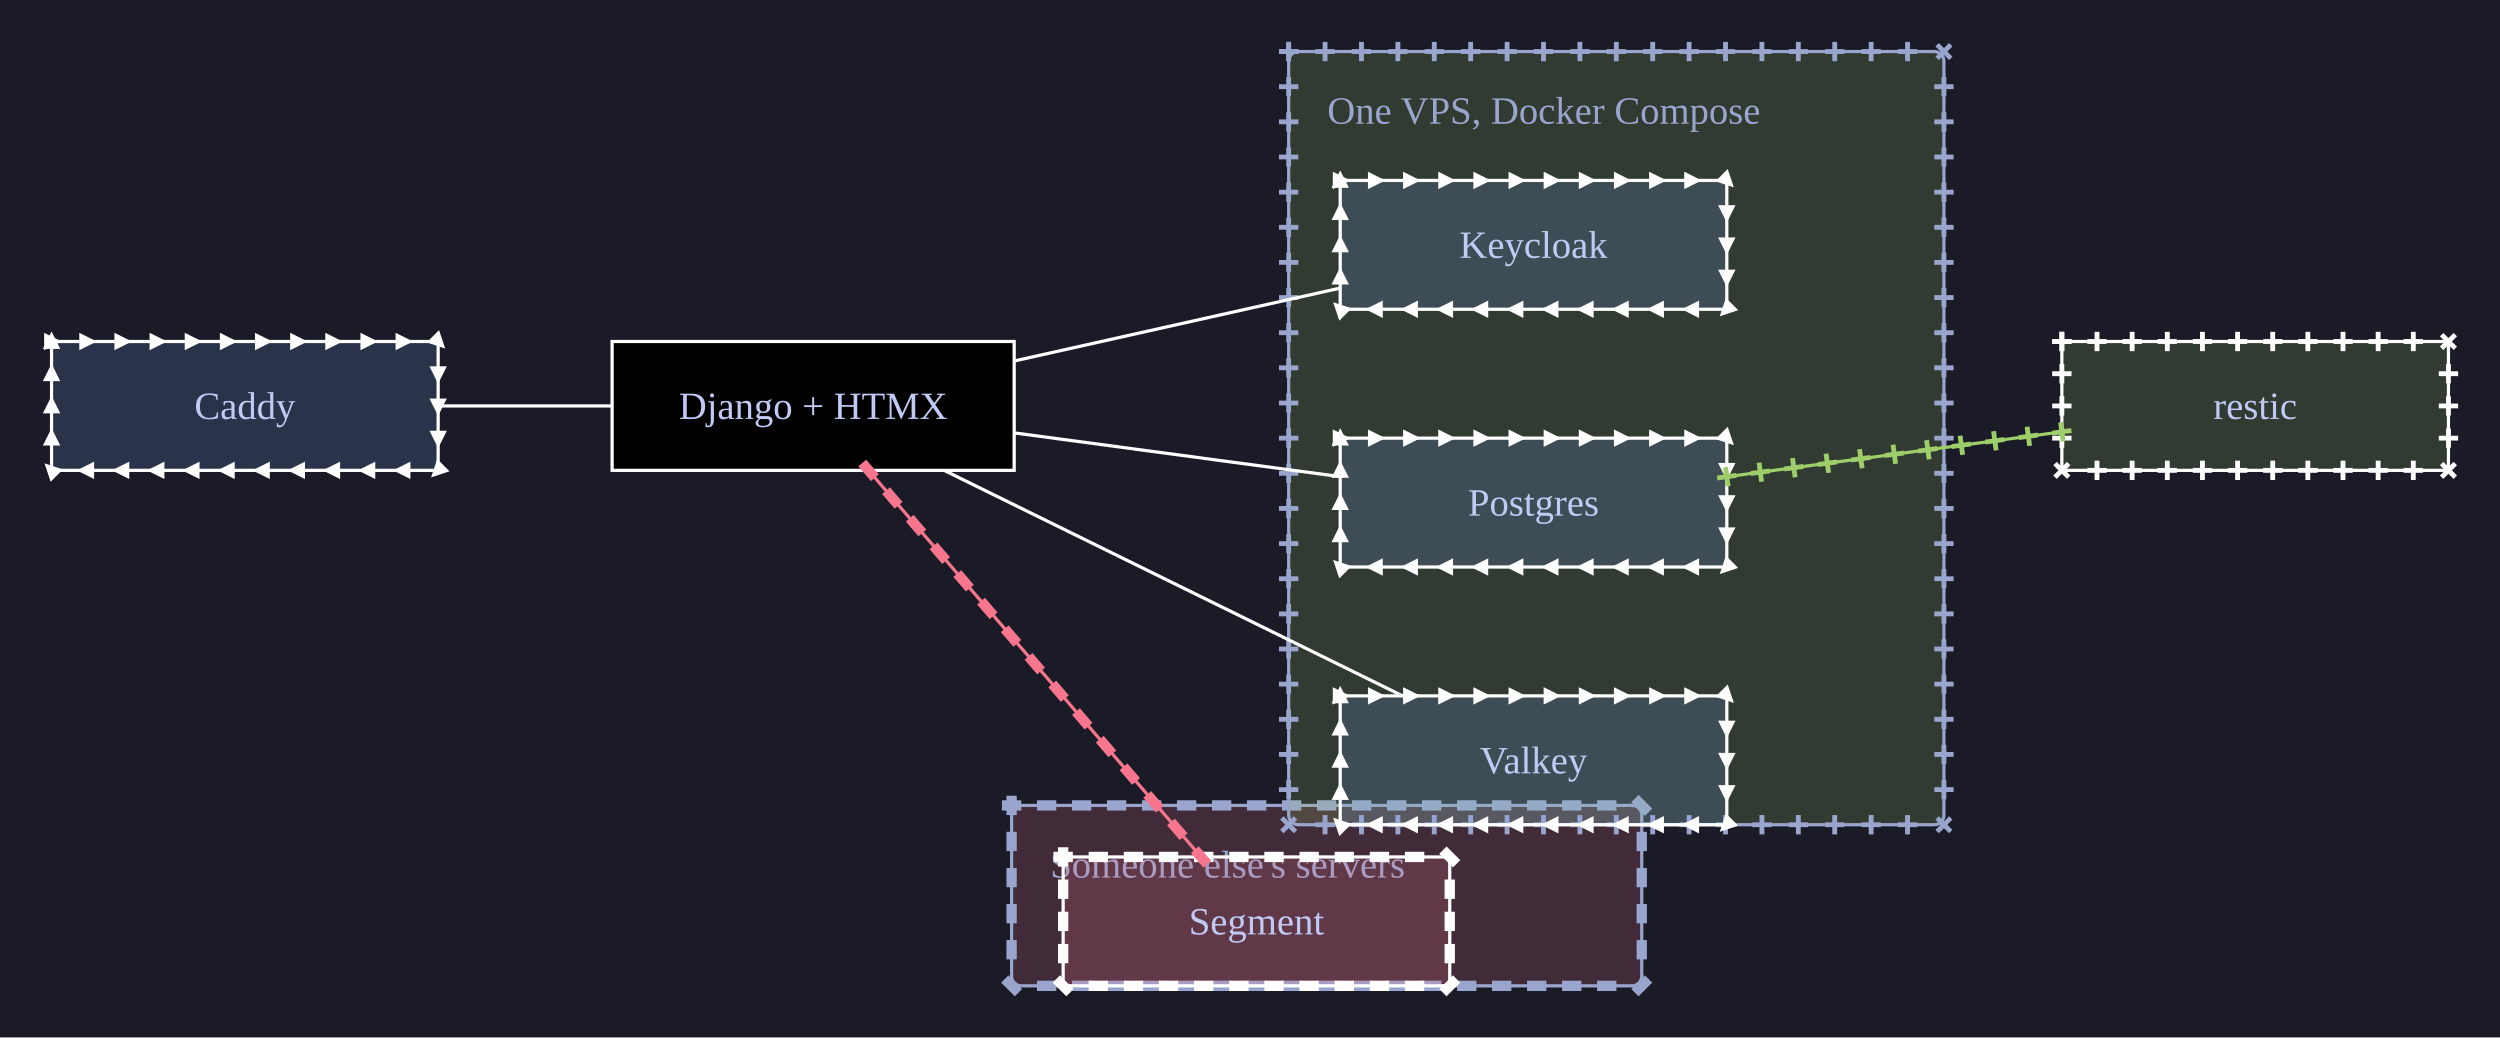
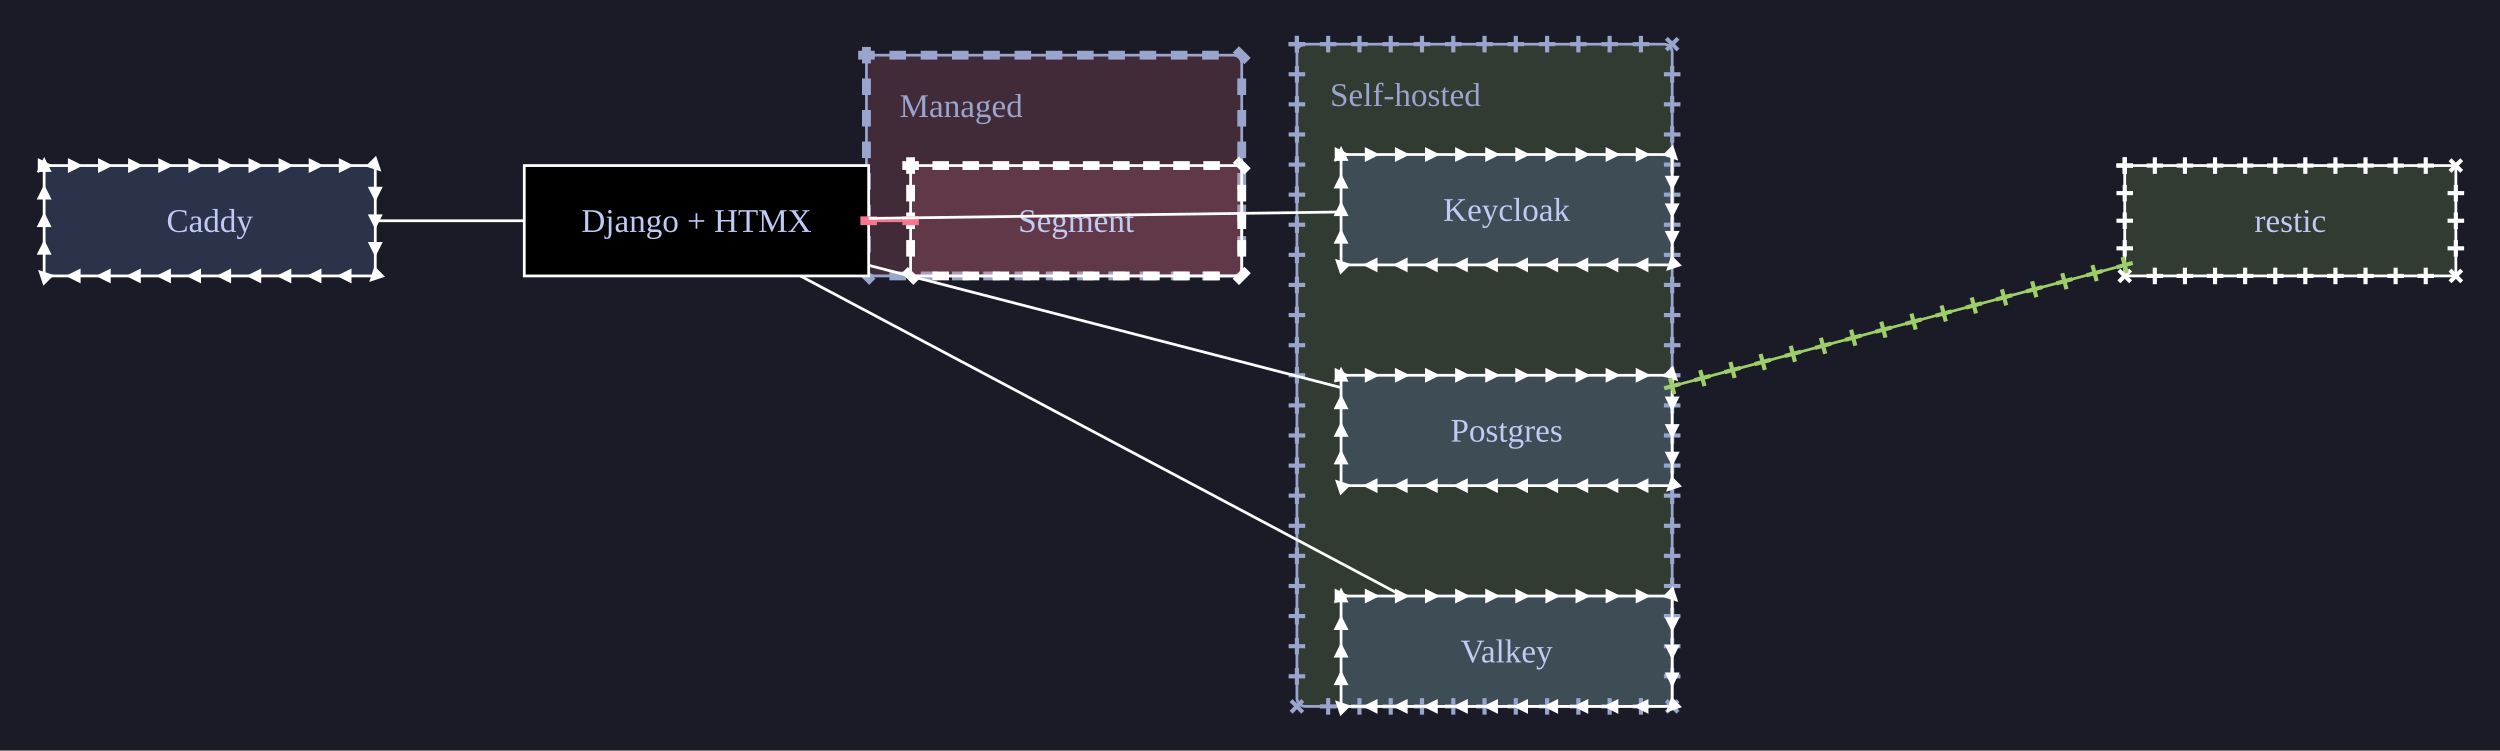
- <svg xmlns="http://www.w3.org/2000/svg" viewBox="0.00 4.00 776.00 322.00" width="776.00" height="322.00">
+ <svg xmlns="http://www.w3.org/2000/svg" viewBox="0.00 0.00 906.00 272.00" width="906.00" height="272.00">
  <defs>
    <marker id="ag-glyph-4-9aa5ce" viewBox="-4.50 -4.50 9.00 9.00" markerWidth="9.00" markerHeight="9.00" markerUnits="userSpaceOnUse" refX="0" refY="0" orient="auto" fill="#9aa5ce" stroke="#9aa5ce">
      <path d="M -3,0 L 3,0 M 0,-3 L 0,3" fill="none" stroke-width="1.5" />
    </marker>
    <marker id="ag-glyph-4-9ece6a" viewBox="-4.50 -4.50 9.00 9.00" markerWidth="9.00" markerHeight="9.00" markerUnits="userSpaceOnUse" refX="0" refY="0" orient="auto" fill="#9ece6a" stroke="#9ece6a">
      <path d="M -3,0 L 3,0 M 0,-3 L 0,3" fill="none" stroke-width="1.5" />
    </marker>
    <marker id="ag-glyph-4-FFFFFF" viewBox="-4.50 -4.50 9.00 9.00" markerWidth="9.00" markerHeight="9.00" markerUnits="userSpaceOnUse" refX="0" refY="0" orient="auto" fill="#FFFFFF" stroke="#FFFFFF">
      <path d="M -3,0 L 3,0 M 0,-3 L 0,3" fill="none" stroke-width="1.5" />
    </marker>
    <marker id="ag-glyph-5-9aa5ce" viewBox="-4.50 -4.50 9.00 9.00" markerWidth="9.00" markerHeight="9.00" markerUnits="userSpaceOnUse" refX="0" refY="0" orient="auto" fill="#9aa5ce" stroke="#9aa5ce">
      <path d="M -3,0 L 3,0" fill="none" stroke-width="3.2" />
    </marker>
    <marker id="ag-glyph-5-FFFFFF" viewBox="-4.50 -4.50 9.00 9.00" markerWidth="9.00" markerHeight="9.00" markerUnits="userSpaceOnUse" refX="0" refY="0" orient="auto" fill="#FFFFFF" stroke="#FFFFFF">
      <path d="M -3,0 L 3,0" fill="none" stroke-width="3.2" />
    </marker>
    <marker id="ag-glyph-5-f7768e" viewBox="-4.50 -4.50 9.00 9.00" markerWidth="9.00" markerHeight="9.00" markerUnits="userSpaceOnUse" refX="0" refY="0" orient="auto" fill="#f7768e" stroke="#f7768e">
      <path d="M -3,0 L 3,0" fill="none" stroke-width="3.2" />
    </marker>
    <marker id="ag-glyph-6-FFFFFF" viewBox="-4.50 -4.50 9.00 9.00" markerWidth="9.00" markerHeight="9.00" markerUnits="userSpaceOnUse" refX="0" refY="0" orient="auto" fill="#FFFFFF" stroke="#FFFFFF">
      <path d="M 3.1,0 L -2.3,2.7 L -2.3,-2.7 Z" stroke="none" />
    </marker>
  </defs>
-   <rect x="0.00" y="4.00" width="776.00" height="322.00" fill="#1a1b26" />
+   <rect x="0.00" y="0.00" width="906.00" height="272.00" fill="#1a1b26" />
  <g id="group-hosted" data-element-id="hosted" data-kind="group">
-     <rect x="314.00" y="254.00" width="195.60" height="56.00" rx="3.00" fill="#f7768e" fill-opacity="0.18" stroke="#9aa5ce" stroke-width="1.00" />
-     <path d="M 314.00,254.00 L 324.87,254.00 L 335.73,254.00 L 346.60,254.00 L 357.47,254.00 L 368.33,254.00 L 379.20,254.00 L 390.07,254.00 L 400.93,254.00 L 411.80,254.00 L 422.67,254.00 L 433.53,254.00 L 444.40,254.00 L 455.27,254.00 L 466.13,254.00 L 477.00,254.00 L 487.87,254.00 L 498.73,254.00 L 509.60,254.00 L 509.60,265.20 L 509.60,276.40 L 509.60,287.60 L 509.60,298.80 L 509.60,310.00 L 498.73,310.00 L 487.87,310.00 L 477.00,310.00 L 466.13,310.00 L 455.27,310.00 L 444.40,310.00 L 433.53,310.00 L 422.67,310.00 L 411.80,310.00 L 400.93,310.00 L 390.07,310.00 L 379.20,310.00 L 368.33,310.00 L 357.47,310.00 L 346.60,310.00 L 335.73,310.00 L 324.87,310.00 L 314.00,310.00 L 314.00,298.80 L 314.00,287.60 L 314.00,276.40 L 314.00,265.20 L 314.00,254.00" fill="none" stroke="none" marker-start="url(#ag-glyph-5-9aa5ce)" marker-mid="url(#ag-glyph-5-9aa5ce)" marker-end="url(#ag-glyph-5-9aa5ce)" />
-     <text x="326.00" y="276.40" text-anchor="start" fill="#9aa5ce">
-       <tspan x="326.00" dy="0">Someone else's servers</tspan>
+     <rect x="314.00" y="20.00" width="136.00" height="80.00" rx="3.00" fill="#f7768e" fill-opacity="0.18" stroke="#9aa5ce" stroke-width="1.00" />
+     <path d="M 314.00,20.00 L 325.33,20.00 L 336.67,20.00 L 348.00,20.00 L 359.33,20.00 L 370.67,20.00 L 382.00,20.00 L 393.33,20.00 L 404.67,20.00 L 416.00,20.00 L 427.33,20.00 L 438.67,20.00 L 450.00,20.00 L 450.00,31.43 L 450.00,42.86 L 450.00,54.29 L 450.00,65.71 L 450.00,77.14 L 450.00,88.57 L 450.00,100.00 L 438.67,100.00 L 427.33,100.00 L 416.00,100.00 L 404.67,100.00 L 393.33,100.00 L 382.00,100.00 L 370.67,100.00 L 359.33,100.00 L 348.00,100.00 L 336.67,100.00 L 325.33,100.00 L 314.00,100.00 L 314.00,88.57 L 314.00,77.14 L 314.00,65.71 L 314.00,54.29 L 314.00,42.86 L 314.00,31.43 L 314.00,20.00" fill="none" stroke="none" marker-start="url(#ag-glyph-5-9aa5ce)" marker-mid="url(#ag-glyph-5-9aa5ce)" marker-end="url(#ag-glyph-5-9aa5ce)" />
+     <text x="326.00" y="42.40" text-anchor="start" fill="#9aa5ce">
+       <tspan x="326.00" dy="0">Managed</tspan>
    </text>
  </g>
  <g id="group-ours" data-element-id="ours" data-kind="group">
-     <rect x="400.00" y="20.00" width="203.40" height="240.00" rx="3.00" fill="#9ece6a" fill-opacity="0.18" stroke="#9aa5ce" stroke-width="1.00" />
-     <path d="M 400.00,20.00 L 411.30,20.00 L 422.60,20.00 L 433.90,20.00 L 445.20,20.00 L 456.50,20.00 L 467.80,20.00 L 479.10,20.00 L 490.40,20.00 L 501.70,20.00 L 513.00,20.00 L 524.30,20.00 L 535.60,20.00 L 546.90,20.00 L 558.20,20.00 L 569.50,20.00 L 580.80,20.00 L 592.10,20.00 L 603.40,20.00 L 603.40,30.91 L 603.40,41.82 L 603.40,52.73 L 603.40,63.64 L 603.40,74.55 L 603.40,85.45 L 603.40,96.36 L 603.40,107.27 L 603.40,118.18 L 603.40,129.09 L 603.40,140.00 L 603.40,150.91 L 603.40,161.82 L 603.40,172.73 L 603.40,183.64 L 603.40,194.55 L 603.40,205.45 L 603.40,216.36 L 603.40,227.27 L 603.40,238.18 L 603.40,249.09 L 603.40,260.00 L 592.10,260.00 L 580.80,260.00 L 569.50,260.00 L 558.20,260.00 L 546.90,260.00 L 535.60,260.00 L 524.30,260.00 L 513.00,260.00 L 501.70,260.00 L 490.40,260.00 L 479.10,260.00 L 467.80,260.00 L 456.50,260.00 L 445.20,260.00 L 433.90,260.00 L 422.60,260.00 L 411.30,260.00 L 400.00,260.00 L 400.00,249.09 L 400.00,238.18 L 400.00,227.27 L 400.00,216.36 L 400.00,205.45 L 400.00,194.55 L 400.00,183.64 L 400.00,172.73 L 400.00,161.82 L 400.00,150.91 L 400.00,140.00 L 400.00,129.09 L 400.00,118.18 L 400.00,107.27 L 400.00,96.36 L 400.00,85.45 L 400.00,74.55 L 400.00,63.64 L 400.00,52.73 L 400.00,41.82 L 400.00,30.91 L 400.00,20.00" fill="none" stroke="none" marker-start="url(#ag-glyph-4-9aa5ce)" marker-mid="url(#ag-glyph-4-9aa5ce)" marker-end="url(#ag-glyph-4-9aa5ce)" />
-     <text x="412.00" y="42.40" text-anchor="start" fill="#9aa5ce">
-       <tspan x="412.00" dy="0">One VPS, Docker Compose</tspan>
+     <rect x="470.00" y="16.00" width="136.00" height="240.00" rx="3.00" fill="#9ece6a" fill-opacity="0.18" stroke="#9aa5ce" stroke-width="1.00" />
+     <path d="M 470.00,16.00 L 481.33,16.00 L 492.67,16.00 L 504.00,16.00 L 515.33,16.00 L 526.67,16.00 L 538.00,16.00 L 549.33,16.00 L 560.67,16.00 L 572.00,16.00 L 583.33,16.00 L 594.67,16.00 L 606.00,16.00 L 606.00,26.91 L 606.00,37.82 L 606.00,48.73 L 606.00,59.64 L 606.00,70.55 L 606.00,81.45 L 606.00,92.36 L 606.00,103.27 L 606.00,114.18 L 606.00,125.09 L 606.00,136.00 L 606.00,146.91 L 606.00,157.82 L 606.00,168.73 L 606.00,179.64 L 606.00,190.55 L 606.00,201.45 L 606.00,212.36 L 606.00,223.27 L 606.00,234.18 L 606.00,245.09 L 606.00,256.00 L 594.67,256.00 L 583.33,256.00 L 572.00,256.00 L 560.67,256.00 L 549.33,256.00 L 538.00,256.00 L 526.67,256.00 L 515.33,256.00 L 504.00,256.00 L 492.67,256.00 L 481.33,256.00 L 470.00,256.00 L 470.00,245.09 L 470.00,234.18 L 470.00,223.27 L 470.00,212.36 L 470.00,201.45 L 470.00,190.55 L 470.00,179.64 L 470.00,168.73 L 470.00,157.82 L 470.00,146.91 L 470.00,136.00 L 470.00,125.09 L 470.00,114.18 L 470.00,103.27 L 470.00,92.36 L 470.00,81.45 L 470.00,70.55 L 470.00,59.64 L 470.00,48.73 L 470.00,37.82 L 470.00,26.91 L 470.00,16.00" fill="none" stroke="none" marker-start="url(#ag-glyph-4-9aa5ce)" marker-mid="url(#ag-glyph-4-9aa5ce)" marker-end="url(#ag-glyph-4-9aa5ce)" />
+     <text x="482.00" y="38.40" text-anchor="start" fill="#9aa5ce">
+       <tspan x="482.00" dy="0">Self-hosted</tspan>
    </text>
  </g>
  <g id="node-analytics" data-element-id="analytics" data-kind="node">
-     <rect x="330.00" y="270.00" width="120.00" height="40.00" rx="0.00" fill="#f7768e" fill-opacity="0.18" stroke="#FFFFFF" />
-     <path d="M 330.00,270.00 L 340.91,270.00 L 351.82,270.00 L 362.73,270.00 L 373.64,270.00 L 384.55,270.00 L 395.45,270.00 L 406.36,270.00 L 417.27,270.00 L 428.18,270.00 L 439.09,270.00 L 450.00,270.00 L 450.00,280.00 L 450.00,290.00 L 450.00,300.00 L 450.00,310.00 L 439.09,310.00 L 428.18,310.00 L 417.27,310.00 L 406.36,310.00 L 395.45,310.00 L 384.55,310.00 L 373.64,310.00 L 362.73,310.00 L 351.82,310.00 L 340.91,310.00 L 330.00,310.00 L 330.00,300.00 L 330.00,290.00 L 330.00,280.00 L 330.00,270.00" fill="none" stroke="none" marker-start="url(#ag-glyph-5-FFFFFF)" marker-mid="url(#ag-glyph-5-FFFFFF)" marker-end="url(#ag-glyph-5-FFFFFF)" />
-     <text x="390.00" y="290.00" text-anchor="middle" dominant-baseline="central" fill="#c0caf5">
+     <rect x="330.00" y="60.00" width="120.00" height="40.00" rx="0.00" fill="#f7768e" fill-opacity="0.18" stroke="#FFFFFF" />
+     <path d="M 330.00,60.00 L 340.91,60.00 L 351.82,60.00 L 362.73,60.00 L 373.64,60.00 L 384.55,60.00 L 395.45,60.00 L 406.36,60.00 L 417.27,60.00 L 428.18,60.00 L 439.09,60.00 L 450.00,60.00 L 450.00,70.00 L 450.00,80.00 L 450.00,90.00 L 450.00,100.00 L 439.09,100.00 L 428.18,100.00 L 417.27,100.00 L 406.36,100.00 L 395.45,100.00 L 384.55,100.00 L 373.64,100.00 L 362.73,100.00 L 351.82,100.00 L 340.91,100.00 L 330.00,100.00 L 330.00,90.00 L 330.00,80.00 L 330.00,70.00 L 330.00,60.00" fill="none" stroke="none" marker-start="url(#ag-glyph-5-FFFFFF)" marker-mid="url(#ag-glyph-5-FFFFFF)" marker-end="url(#ag-glyph-5-FFFFFF)" />
+     <text x="390.00" y="80.00" text-anchor="middle" dominant-baseline="central" fill="#c0caf5">
      <tspan x="390.00" dy="0">Segment</tspan>
    </text>
  </g>
  <g id="node-app" data-element-id="app" data-kind="node">
-     <rect x="190.00" y="110.00" width="124.80" height="40.00" rx="0.00" fill="#000000" stroke="#FFFFFF" />
-     <text x="252.40" y="130.00" text-anchor="middle" dominant-baseline="central" fill="#c0caf5">
+     <rect x="190.00" y="60.00" width="124.80" height="40.00" rx="0.00" fill="#000000" stroke="#FFFFFF" />
+     <text x="252.40" y="80.00" text-anchor="middle" dominant-baseline="central" fill="#c0caf5">
      <tspan x="252.40" dy="0">Django + HTMX</tspan>
    </text>
  </g>
  <g id="node-auth" data-element-id="auth" data-kind="node">
-     <rect x="416.00" y="60.00" width="120.00" height="40.00" rx="0.00" fill="#7aa2f7" fill-opacity="0.18" stroke="#FFFFFF" />
-     <path d="M 416.00,60.00 L 426.91,60.00 L 437.82,60.00 L 448.73,60.00 L 459.64,60.00 L 470.55,60.00 L 481.45,60.00 L 492.36,60.00 L 503.27,60.00 L 514.18,60.00 L 525.09,60.00 L 536.00,60.00 L 536.00,70.00 L 536.00,80.00 L 536.00,90.00 L 536.00,100.00 L 525.09,100.00 L 514.18,100.00 L 503.27,100.00 L 492.36,100.00 L 481.45,100.00 L 470.55,100.00 L 459.64,100.00 L 448.73,100.00 L 437.82,100.00 L 426.91,100.00 L 416.00,100.00 L 416.00,90.00 L 416.00,80.00 L 416.00,70.00 L 416.00,60.00" fill="none" stroke="none" marker-start="url(#ag-glyph-6-FFFFFF)" marker-mid="url(#ag-glyph-6-FFFFFF)" marker-end="url(#ag-glyph-6-FFFFFF)" />
-     <text x="476.00" y="80.00" text-anchor="middle" dominant-baseline="central" fill="#c0caf5">
-       <tspan x="476.00" dy="0">Keycloak</tspan>
+     <rect x="486.00" y="56.00" width="120.00" height="40.00" rx="0.00" fill="#7aa2f7" fill-opacity="0.18" stroke="#FFFFFF" />
+     <path d="M 486.00,56.00 L 496.91,56.00 L 507.82,56.00 L 518.73,56.00 L 529.64,56.00 L 540.55,56.00 L 551.45,56.00 L 562.36,56.00 L 573.27,56.00 L 584.18,56.00 L 595.09,56.00 L 606.00,56.00 L 606.00,66.00 L 606.00,76.00 L 606.00,86.00 L 606.00,96.00 L 595.09,96.00 L 584.18,96.00 L 573.27,96.00 L 562.36,96.00 L 551.45,96.00 L 540.55,96.00 L 529.64,96.00 L 518.73,96.00 L 507.82,96.00 L 496.91,96.00 L 486.00,96.00 L 486.00,86.00 L 486.00,76.00 L 486.00,66.00 L 486.00,56.00" fill="none" stroke="none" marker-start="url(#ag-glyph-6-FFFFFF)" marker-mid="url(#ag-glyph-6-FFFFFF)" marker-end="url(#ag-glyph-6-FFFFFF)" />
+     <text x="546.00" y="76.00" text-anchor="middle" dominant-baseline="central" fill="#c0caf5">
+       <tspan x="546.00" dy="0">Keycloak</tspan>
    </text>
  </g>
  <g id="node-backups" data-element-id="backups" data-kind="node">
-     <rect x="640.00" y="110.00" width="120.00" height="40.00" rx="0.00" fill="#9ece6a" fill-opacity="0.18" stroke="#FFFFFF" />
-     <path d="M 640.00,110.00 L 650.91,110.00 L 661.82,110.00 L 672.73,110.00 L 683.64,110.00 L 694.55,110.00 L 705.45,110.00 L 716.36,110.00 L 727.27,110.00 L 738.18,110.00 L 749.09,110.00 L 760.00,110.00 L 760.00,120.00 L 760.00,130.00 L 760.00,140.00 L 760.00,150.00 L 749.09,150.00 L 738.18,150.00 L 727.27,150.00 L 716.36,150.00 L 705.45,150.00 L 694.55,150.00 L 683.64,150.00 L 672.73,150.00 L 661.82,150.00 L 650.91,150.00 L 640.00,150.00 L 640.00,140.00 L 640.00,130.00 L 640.00,120.00 L 640.00,110.00" fill="none" stroke="none" marker-start="url(#ag-glyph-4-FFFFFF)" marker-mid="url(#ag-glyph-4-FFFFFF)" marker-end="url(#ag-glyph-4-FFFFFF)" />
-     <text x="700.00" y="130.00" text-anchor="middle" dominant-baseline="central" fill="#c0caf5">
-       <tspan x="700.00" dy="0">restic</tspan>
+     <rect x="770.00" y="60.00" width="120.00" height="40.00" rx="0.00" fill="#9ece6a" fill-opacity="0.18" stroke="#FFFFFF" />
+     <path d="M 770.00,60.00 L 780.91,60.00 L 791.82,60.00 L 802.73,60.00 L 813.64,60.00 L 824.55,60.00 L 835.45,60.00 L 846.36,60.00 L 857.27,60.00 L 868.18,60.00 L 879.09,60.00 L 890.00,60.00 L 890.00,70.00 L 890.00,80.00 L 890.00,90.00 L 890.00,100.00 L 879.09,100.00 L 868.18,100.00 L 857.27,100.00 L 846.36,100.00 L 835.45,100.00 L 824.55,100.00 L 813.64,100.00 L 802.73,100.00 L 791.82,100.00 L 780.91,100.00 L 770.00,100.00 L 770.00,90.00 L 770.00,80.00 L 770.00,70.00 L 770.00,60.00" fill="none" stroke="none" marker-start="url(#ag-glyph-4-FFFFFF)" marker-mid="url(#ag-glyph-4-FFFFFF)" marker-end="url(#ag-glyph-4-FFFFFF)" />
+     <text x="830.00" y="80.00" text-anchor="middle" dominant-baseline="central" fill="#c0caf5">
+       <tspan x="830.00" dy="0">restic</tspan>
    </text>
  </g>
  <g id="node-cache" data-element-id="cache" data-kind="node">
-     <rect x="416.00" y="220.00" width="120.00" height="40.00" rx="0.00" fill="#7aa2f7" fill-opacity="0.18" stroke="#FFFFFF" />
-     <path d="M 416.00,220.00 L 426.91,220.00 L 437.82,220.00 L 448.73,220.00 L 459.64,220.00 L 470.55,220.00 L 481.45,220.00 L 492.36,220.00 L 503.27,220.00 L 514.18,220.00 L 525.09,220.00 L 536.00,220.00 L 536.00,230.00 L 536.00,240.00 L 536.00,250.00 L 536.00,260.00 L 525.09,260.00 L 514.18,260.00 L 503.27,260.00 L 492.36,260.00 L 481.45,260.00 L 470.55,260.00 L 459.64,260.00 L 448.73,260.00 L 437.82,260.00 L 426.91,260.00 L 416.00,260.00 L 416.00,250.00 L 416.00,240.00 L 416.00,230.00 L 416.00,220.00" fill="none" stroke="none" marker-start="url(#ag-glyph-6-FFFFFF)" marker-mid="url(#ag-glyph-6-FFFFFF)" marker-end="url(#ag-glyph-6-FFFFFF)" />
-     <text x="476.00" y="240.00" text-anchor="middle" dominant-baseline="central" fill="#c0caf5">
-       <tspan x="476.00" dy="0">Valkey</tspan>
+     <rect x="486.00" y="216.00" width="120.00" height="40.00" rx="0.00" fill="#7aa2f7" fill-opacity="0.18" stroke="#FFFFFF" />
+     <path d="M 486.00,216.00 L 496.91,216.00 L 507.82,216.00 L 518.73,216.00 L 529.64,216.00 L 540.55,216.00 L 551.45,216.00 L 562.36,216.00 L 573.27,216.00 L 584.18,216.00 L 595.09,216.00 L 606.00,216.00 L 606.00,226.00 L 606.00,236.00 L 606.00,246.00 L 606.00,256.00 L 595.09,256.00 L 584.18,256.00 L 573.27,256.00 L 562.36,256.00 L 551.45,256.00 L 540.55,256.00 L 529.64,256.00 L 518.73,256.00 L 507.82,256.00 L 496.91,256.00 L 486.00,256.00 L 486.00,246.00 L 486.00,236.00 L 486.00,226.00 L 486.00,216.00" fill="none" stroke="none" marker-start="url(#ag-glyph-6-FFFFFF)" marker-mid="url(#ag-glyph-6-FFFFFF)" marker-end="url(#ag-glyph-6-FFFFFF)" />
+     <text x="546.00" y="236.00" text-anchor="middle" dominant-baseline="central" fill="#c0caf5">
+       <tspan x="546.00" dy="0">Valkey</tspan>
    </text>
  </g>
  <g id="node-db" data-element-id="db" data-kind="node">
-     <rect x="416.00" y="140.00" width="120.00" height="40.00" rx="0.00" fill="#7aa2f7" fill-opacity="0.18" stroke="#FFFFFF" />
-     <path d="M 416.00,140.00 L 426.91,140.00 L 437.82,140.00 L 448.73,140.00 L 459.64,140.00 L 470.55,140.00 L 481.45,140.00 L 492.36,140.00 L 503.27,140.00 L 514.18,140.00 L 525.09,140.00 L 536.00,140.00 L 536.00,150.00 L 536.00,160.00 L 536.00,170.00 L 536.00,180.00 L 525.09,180.00 L 514.18,180.00 L 503.27,180.00 L 492.36,180.00 L 481.45,180.00 L 470.55,180.00 L 459.64,180.00 L 448.73,180.00 L 437.82,180.00 L 426.91,180.00 L 416.00,180.00 L 416.00,170.00 L 416.00,160.00 L 416.00,150.00 L 416.00,140.00" fill="none" stroke="none" marker-start="url(#ag-glyph-6-FFFFFF)" marker-mid="url(#ag-glyph-6-FFFFFF)" marker-end="url(#ag-glyph-6-FFFFFF)" />
-     <text x="476.00" y="160.00" text-anchor="middle" dominant-baseline="central" fill="#c0caf5">
-       <tspan x="476.00" dy="0">Postgres</tspan>
+     <rect x="486.00" y="136.00" width="120.00" height="40.00" rx="0.00" fill="#7aa2f7" fill-opacity="0.18" stroke="#FFFFFF" />
+     <path d="M 486.00,136.00 L 496.91,136.00 L 507.82,136.00 L 518.73,136.00 L 529.64,136.00 L 540.55,136.00 L 551.45,136.00 L 562.36,136.00 L 573.27,136.00 L 584.18,136.00 L 595.09,136.00 L 606.00,136.00 L 606.00,146.00 L 606.00,156.00 L 606.00,166.00 L 606.00,176.00 L 595.09,176.00 L 584.18,176.00 L 573.27,176.00 L 562.36,176.00 L 551.45,176.00 L 540.55,176.00 L 529.64,176.00 L 518.73,176.00 L 507.82,176.00 L 496.91,176.00 L 486.00,176.00 L 486.00,166.00 L 486.00,156.00 L 486.00,146.00 L 486.00,136.00" fill="none" stroke="none" marker-start="url(#ag-glyph-6-FFFFFF)" marker-mid="url(#ag-glyph-6-FFFFFF)" marker-end="url(#ag-glyph-6-FFFFFF)" />
+     <text x="546.00" y="156.00" text-anchor="middle" dominant-baseline="central" fill="#c0caf5">
+       <tspan x="546.00" dy="0">Postgres</tspan>
    </text>
  </g>
  <g id="node-web" data-element-id="web" data-kind="node">
-     <rect x="16.00" y="110.00" width="120.00" height="40.00" rx="0.00" fill="#7aa2f7" fill-opacity="0.18" stroke="#FFFFFF" />
-     <path d="M 16.00,110.00 L 26.91,110.00 L 37.82,110.00 L 48.73,110.00 L 59.64,110.00 L 70.55,110.00 L 81.45,110.00 L 92.36,110.00 L 103.27,110.00 L 114.18,110.00 L 125.09,110.00 L 136.00,110.00 L 136.00,120.00 L 136.00,130.00 L 136.00,140.00 L 136.00,150.00 L 125.09,150.00 L 114.18,150.00 L 103.27,150.00 L 92.36,150.00 L 81.45,150.00 L 70.55,150.00 L 59.64,150.00 L 48.73,150.00 L 37.82,150.00 L 26.91,150.00 L 16.00,150.00 L 16.00,140.00 L 16.00,130.00 L 16.00,120.00 L 16.00,110.00" fill="none" stroke="none" marker-start="url(#ag-glyph-6-FFFFFF)" marker-mid="url(#ag-glyph-6-FFFFFF)" marker-end="url(#ag-glyph-6-FFFFFF)" />
-     <text x="76.00" y="130.00" text-anchor="middle" dominant-baseline="central" fill="#c0caf5">
+     <rect x="16.00" y="60.00" width="120.00" height="40.00" rx="0.00" fill="#7aa2f7" fill-opacity="0.18" stroke="#FFFFFF" />
+     <path d="M 16.00,60.00 L 26.91,60.00 L 37.82,60.00 L 48.73,60.00 L 59.64,60.00 L 70.55,60.00 L 81.45,60.00 L 92.36,60.00 L 103.27,60.00 L 114.18,60.00 L 125.09,60.00 L 136.00,60.00 L 136.00,70.00 L 136.00,80.00 L 136.00,90.00 L 136.00,100.00 L 125.09,100.00 L 114.18,100.00 L 103.27,100.00 L 92.36,100.00 L 81.45,100.00 L 70.55,100.00 L 59.64,100.00 L 48.73,100.00 L 37.82,100.00 L 26.91,100.00 L 16.00,100.00 L 16.00,90.00 L 16.00,80.00 L 16.00,70.00 L 16.00,60.00" fill="none" stroke="none" marker-start="url(#ag-glyph-6-FFFFFF)" marker-mid="url(#ag-glyph-6-FFFFFF)" marker-end="url(#ag-glyph-6-FFFFFF)" />
+     <text x="76.00" y="80.00" text-anchor="middle" dominant-baseline="central" fill="#c0caf5">
      <tspan x="76.00" dy="0">Caddy</tspan>
    </text>
  </g>
  <g id="edge-app__analytics" data-element-id="app__analytics" data-kind="edge">
-     <path d="M 269.60,150.00 L 372.80,270.00" fill="none" stroke="transparent" stroke-width="12" style="pointer-events: stroke" />
-     <path d="M 269.60,150.00 L 372.80,270.00" fill="none" stroke="#f7768e" stroke-width="1.00" />
-     <path d="M 269.60,150.00 L 276.97,158.57 L 284.34,167.14 L 291.71,175.71 L 299.09,184.29 L 306.46,192.86 L 313.83,201.43 L 321.20,210.00 L 328.57,218.57 L 335.94,227.14 L 343.31,235.71 L 350.69,244.29 L 358.06,252.86 L 365.43,261.43 L 372.80,270.00" fill="none" stroke="none" marker-start="url(#ag-glyph-5-f7768e)" marker-mid="url(#ag-glyph-5-f7768e)" marker-end="url(#ag-glyph-5-f7768e)" />
+     <path d="M 314.80,80.00 L 330.00,80.00" fill="none" stroke="transparent" stroke-width="12" style="pointer-events: stroke" />
+     <path d="M 314.80,80.00 L 330.00,80.00" fill="none" stroke="#f7768e" stroke-width="1.00" />
+     <path d="M 314.80,80.00 L 330.00,80.00" fill="none" stroke="none" marker-start="url(#ag-glyph-5-f7768e)" marker-mid="url(#ag-glyph-5-f7768e)" marker-end="url(#ag-glyph-5-f7768e)" />
  </g>
  <g id="edge-app__auth" data-element-id="app__auth" data-kind="edge">
-     <path d="M 314.80,116.05 L 416.00,93.42" fill="none" stroke="transparent" stroke-width="12" style="pointer-events: stroke" />
-     <path d="M 314.80,116.05 L 416.00,93.42" fill="none" stroke="#FFFFFF" stroke-width="1.00" />
+     <path d="M 314.80,79.15 L 486.00,76.82" fill="none" stroke="transparent" stroke-width="12" style="pointer-events: stroke" />
+     <path d="M 314.80,79.15 L 486.00,76.82" fill="none" stroke="#FFFFFF" stroke-width="1.00" />
  </g>
  <g id="edge-app__cache" data-element-id="app__cache" data-kind="edge">
-     <path d="M 293.05,150.00 L 435.35,220.00" fill="none" stroke="transparent" stroke-width="12" style="pointer-events: stroke" />
-     <path d="M 293.05,150.00 L 435.35,220.00" fill="none" stroke="#FFFFFF" stroke-width="1.00" />
+     <path d="M 290.04,100.00 L 508.36,216.00" fill="none" stroke="transparent" stroke-width="12" style="pointer-events: stroke" />
+     <path d="M 290.04,100.00 L 508.36,216.00" fill="none" stroke="#FFFFFF" stroke-width="1.00" />
  </g>
  <g id="edge-app__db" data-element-id="app__db" data-kind="edge">
-     <path d="M 314.80,138.37 L 416.00,151.95" fill="none" stroke="transparent" stroke-width="12" style="pointer-events: stroke" />
-     <path d="M 314.80,138.37 L 416.00,151.95" fill="none" stroke="#FFFFFF" stroke-width="1.00" />
+     <path d="M 314.80,96.15 L 486.00,140.47" fill="none" stroke="transparent" stroke-width="12" style="pointer-events: stroke" />
+     <path d="M 314.80,96.15 L 486.00,140.47" fill="none" stroke="#FFFFFF" stroke-width="1.00" />
  </g>
  <g id="edge-db__backups" data-element-id="db__backups" data-kind="edge">
-     <path d="M 536.00,151.96 L 640.00,138.04" fill="none" stroke="transparent" stroke-width="12" style="pointer-events: stroke" />
-     <path d="M 536.00,151.96 L 640.00,138.04" fill="none" stroke="#9ece6a" stroke-width="1.00" />
-     <path d="M 536.00,151.96 L 546.40,150.57 L 556.80,149.18 L 567.20,147.79 L 577.60,146.39 L 588.00,145.00 L 598.40,143.61 L 608.80,142.21 L 619.20,140.82 L 629.60,139.43 L 640.00,138.04" fill="none" stroke="none" marker-start="url(#ag-glyph-4-9ece6a)" marker-mid="url(#ag-glyph-4-9ece6a)" marker-end="url(#ag-glyph-4-9ece6a)" />
+     <path d="M 606.00,139.94 L 770.00,96.06" fill="none" stroke="transparent" stroke-width="12" style="pointer-events: stroke" />
+     <path d="M 606.00,139.94 L 770.00,96.06" fill="none" stroke="#9ece6a" stroke-width="1.00" />
+     <path d="M 606.00,139.94 L 616.93,137.02 L 627.87,134.09 L 638.80,131.17 L 649.73,128.24 L 660.67,125.31 L 671.60,122.39 L 682.53,119.46 L 693.47,116.54 L 704.40,113.61 L 715.33,110.69 L 726.27,107.76 L 737.20,104.83 L 748.13,101.91 L 759.07,98.98 L 770.00,96.06" fill="none" stroke="none" marker-start="url(#ag-glyph-4-9ece6a)" marker-mid="url(#ag-glyph-4-9ece6a)" marker-end="url(#ag-glyph-4-9ece6a)" />
  </g>
  <g id="edge-web__app" data-element-id="web__app" data-kind="edge">
-     <path d="M 136.00,130.00 L 190.00,130.00" fill="none" stroke="transparent" stroke-width="12" style="pointer-events: stroke" />
-     <path d="M 136.00,130.00 L 190.00,130.00" fill="none" stroke="#FFFFFF" stroke-width="1.00" />
+     <path d="M 136.00,80.00 L 190.00,80.00" fill="none" stroke="transparent" stroke-width="12" style="pointer-events: stroke" />
+     <path d="M 136.00,80.00 L 190.00,80.00" fill="none" stroke="#FFFFFF" stroke-width="1.00" />
  </g>
</svg>
